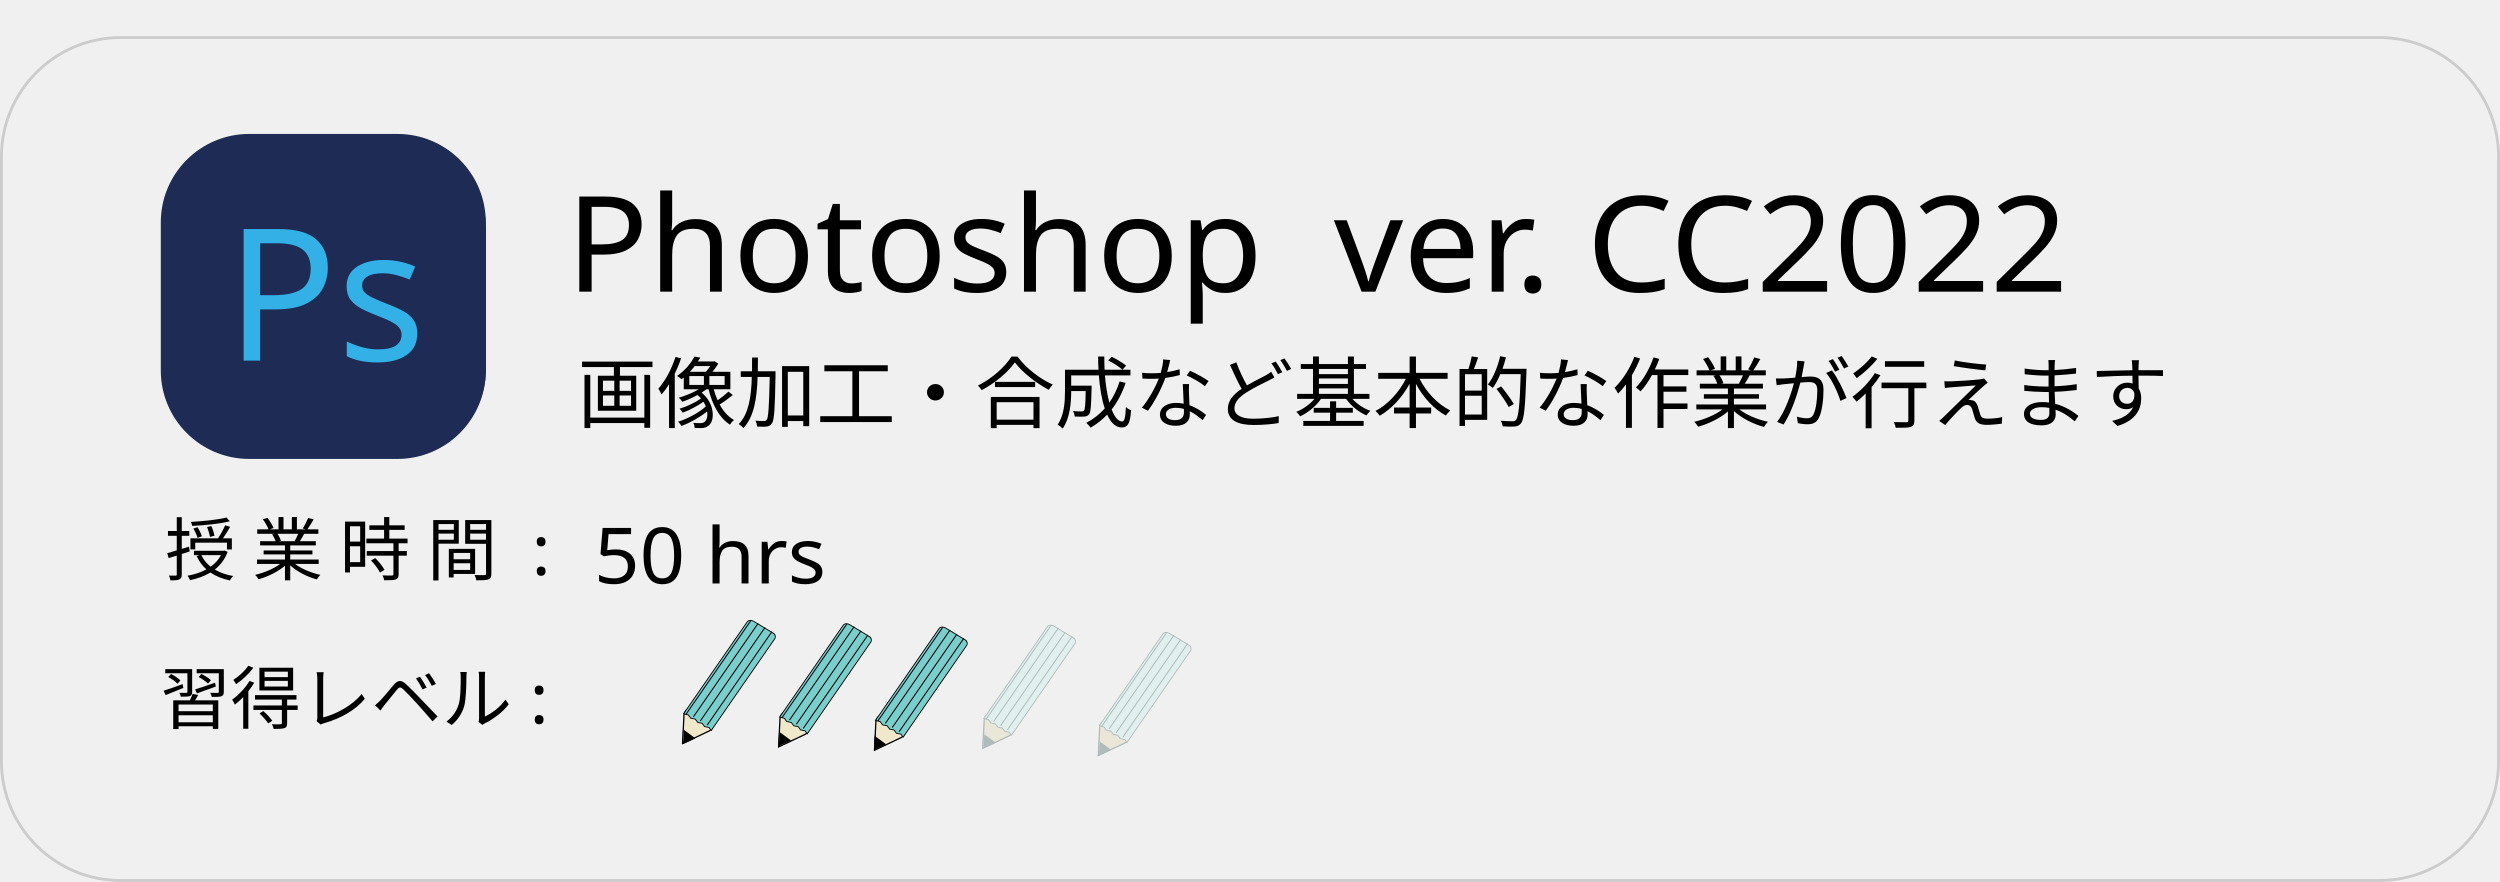
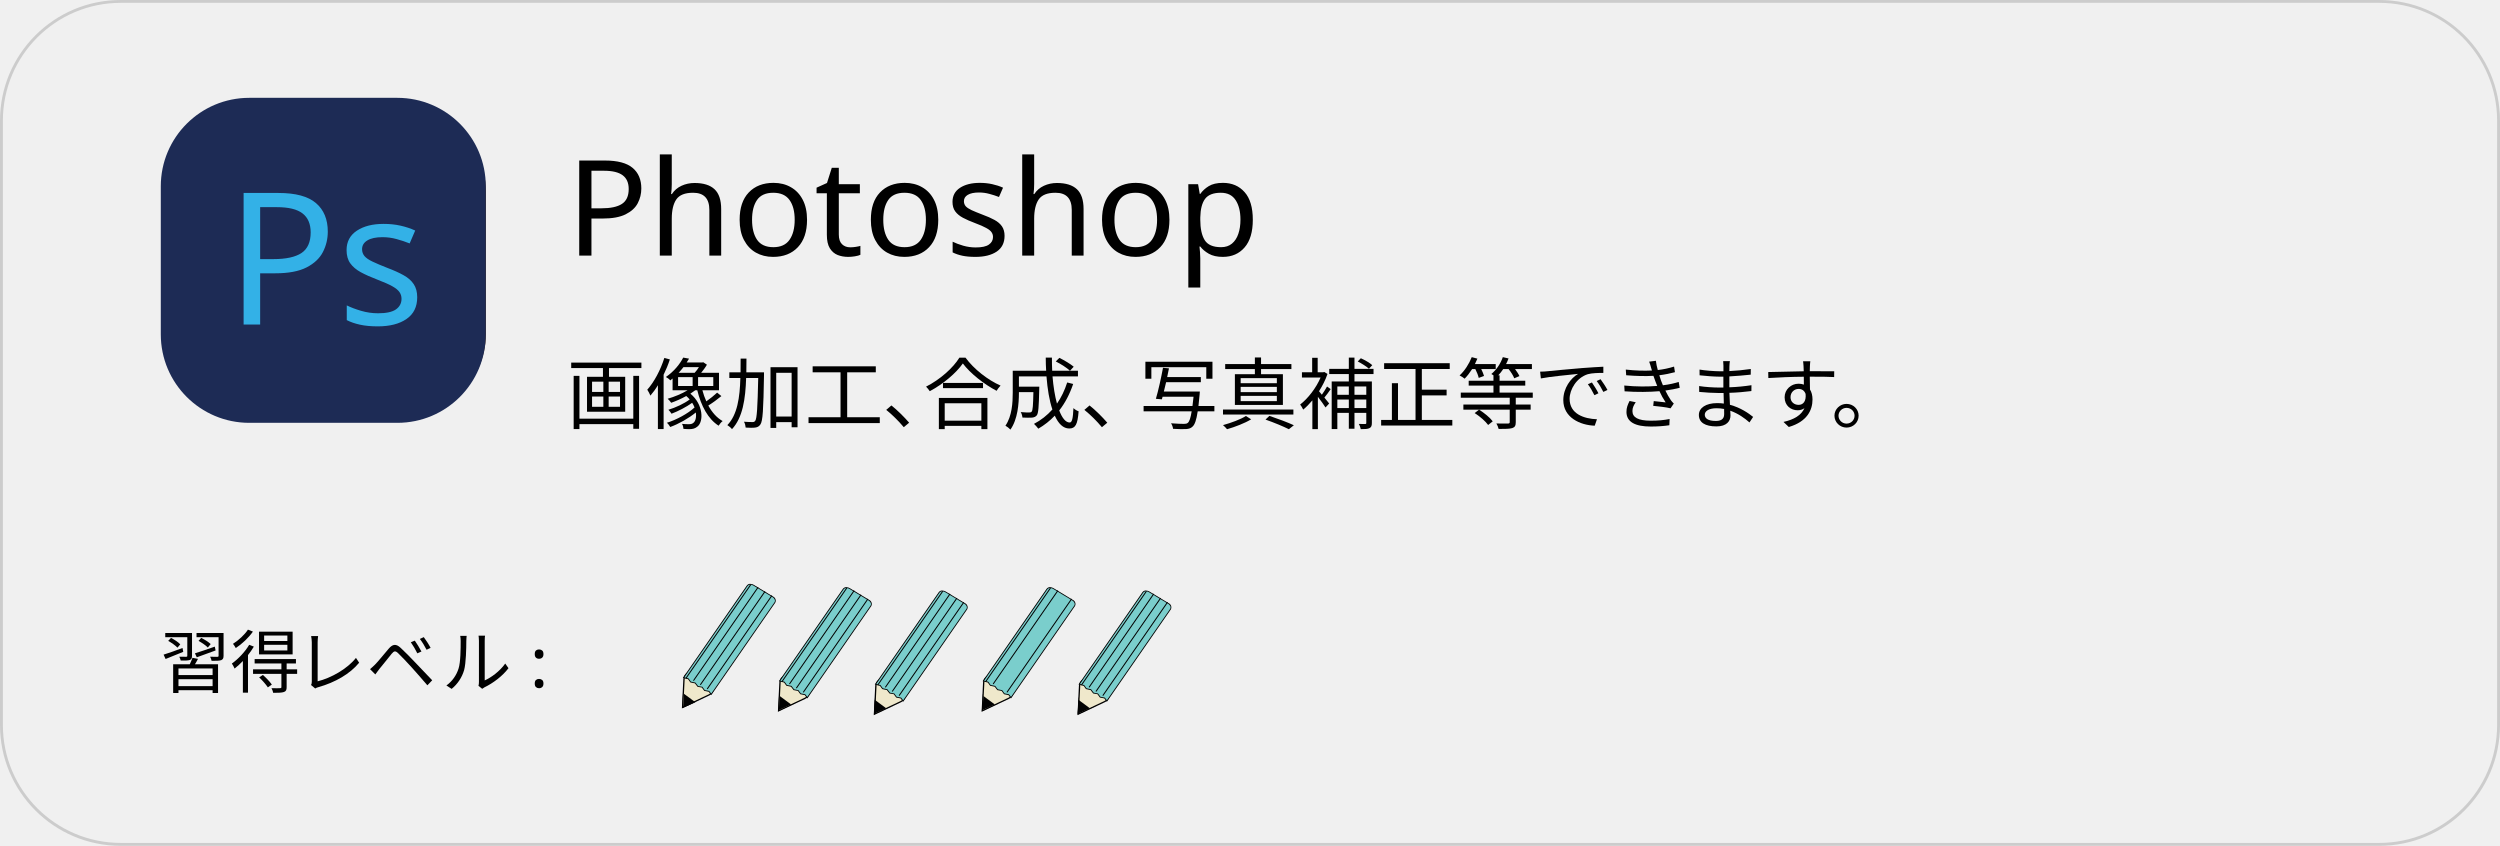
- <svg xmlns="http://www.w3.org/2000/svg" viewBox="0 0 600 211.665">
+ <svg xmlns="http://www.w3.org/2000/svg" id="_レイヤー_1" data-name="レイヤー 1" viewBox="0 0 600 203">
  <defs>
    <style>
      .cls-1 {
-         fill: #ccc;
-       }
- 
-       .cls-2, .cls-8 {
-         font-size: 16.498px;
-       }
- 
-       .cls-2, .cls-7, .cls-8 {
-         font-family: KozGoPr6N-Regular-83pv-RKSJ-H, Kozuka Gothic Pr6N;
+         letter-spacing: -.03em;
+       }
+ 
+       .cls-2 {
+         letter-spacing: -.08em;
      }

      .cls-3 {
-         letter-spacing: 0.25em;
+         letter-spacing: -.11em;
      }

      .cls-4 {
-         fill: #603813;
+         letter-spacing: -.07em;
      }

      .cls-5 {
-         font-size: 43.423px;
-         fill: #f7931e;
-         font-family: UDDigiKyokashoNK-B, UDDigiKyokashoNK B;
+         letter-spacing: -.48em;
      }

      .cls-6 {
-         font-size: 31.964px;
-         font-family: KozGoPr6N-Bold-83pv-RKSJ-H, Kozuka Gothic Pr6N;
+         letter-spacing: .25em;
+       }
+ 
+       .cls-6, .cls-7, .cls-8, .cls-9, .cls-10, .cls-11 {
+         isolation: isolate;
+       }
+ 
+       .cls-6, .cls-7, .cls-10, .cls-11 {
+         font-family: KozGoPr6N-Regular-90ms-RKSJ-H, 'Kozuka Gothic Pr6N';
+       }
+ 
+       .cls-6, .cls-10 {
+         font-size: 16.5px;
+       }
+ 
+       .cls-12 {
+         fill: #020202;
      }

      .cls-7 {
        font-size: 18.65px;
      }

+       .cls-13 {
+         letter-spacing: 0em;
+       }
+ 
      .cls-8 {
-         letter-spacing: 0.239em;
+         fill: #f7931e;
+         font-family: ArialMT, Arial;
+         font-size: 43.42px;
+       }
+ 
+       .cls-14 {
+         letter-spacing: -.02em;
      }

      .cls-9 {
-         letter-spacing: 0.489em;
-       }
- 
-       .cls-10 {
+         fill: #33b1e7;
+         font-family: DNPShueiNShogoMinStd-Hv-90ms-RKSJ-H, DNPShueiNShogoMinStd;
+         font-size: 44.23px;
+       }
+ 
+       .cls-15 {
+         fill: #603813;
+       }
+ 
+       .cls-16 {
+         letter-spacing: 0em;
+       }
+ 
+       .cls-17 {
+         letter-spacing: 0em;
+       }
+ 
+       .cls-18 {
+         fill: #efe8cb;
+       }
+ 
+       .cls-19 {
+         stroke: #000;
+         stroke-width: .24px;
+       }
+ 
+       .cls-19, .cls-20 {
+         fill: none;
+         stroke-miterlimit: 10;
+       }
+ 
+       .cls-21 {
+         fill: #ccc;
+       }
+ 
+       .cls-22 {
+         letter-spacing: -.04em;
+       }
+ 
+       .cls-23 {
+         letter-spacing: -.48em;
+       }
+ 
+       .cls-20 {
+         stroke: #eeeeef;
+         stroke-width: .73px;
+       }
+ 
+       .cls-24 {
        fill: #1d2b55;
      }

      .cls-11 {
-         font-size: 44.233px;
-         fill: #33b1e7;
-         font-family: DNPShueiNShogoMinStd-Hv-83pv-RKSJ-H, DNPShueiNShogoMinStd;
-       }
- 
-       .cls-12 {
-         fill: #020202;
-       }
- 
-       .cls-13 {
-         fill: #afbcbb;
-       }
- 
-       .cls-14, .cls-18, .cls-22 {
-         fill: none;
-       }
- 
-       .cls-14 {
-         stroke: #eeeeef;
-         stroke-width: 0.726px;
-       }
- 
-       .cls-14, .cls-17, .cls-18, .cls-21, .cls-22 {
-         stroke-miterlimit: 10;
-       }
- 
-       .cls-15 {
-         fill: #efe8cb;
-       }
- 
-       .cls-16 {
+         font-size: 31.96px;
+       }
+ 
+       .cls-25 {
        fill: #7acecc;
-       }
- 
-       .cls-17, .cls-21 {
-         fill: #fff;
-       }
- 
-       .cls-17, .cls-18 {
-         stroke: #000;
-       }
- 
-       .cls-17, .cls-18, .cls-21, .cls-22 {
-         stroke-width: 0.239px;
-       }
- 
-       .cls-19 {
-         fill: #eae6d8;
-       }
- 
-       .cls-20 {
-         fill: #e1efee;
-       }
- 
-       .cls-21, .cls-22 {
-         stroke: #afbcbb;
      }
    </style>
  </defs>
-   <g id="レイヤー_2" data-name="レイヤー 2">
-     <g id="レイヤー_1-2" data-name="レイヤー 1">
-       <g>
-         <path class="cls-1" d="M571.032,9.35a28.316,28.316,0,0,1,28.284,28.284V182.697A28.316,28.316,0,0,1,571.032,210.981H28.968A28.316,28.316,0,0,1,.684,182.697V37.634A28.316,28.316,0,0,1,28.968,9.35H571.032m0-.684H28.968A28.968,28.968,0,0,0,0,37.634V182.697a28.968,28.968,0,0,0,28.968,28.968H571.032A28.968,28.968,0,0,0,600,182.697V37.634A28.968,28.968,0,0,0,571.032,8.665Z" />
-         <text class="cls-2" transform="translate(38.45363 173.6027) scale(1.02381 1)">習得レベ<tspan class="cls-3" x="65.993" y="0">ル</tspan>
-           <tspan x="86.616" y="0">:　</tspan>
-         </text>
-         <path class="cls-4" d="M95.752,34.226h-34.984a20.654,20.654,0,0,0-20.893,20.407V88.804a20.654,20.654,0,0,0,20.893,20.407h34.984A20.654,20.654,0,0,0,116.645,88.804V54.634A20.655,20.655,0,0,0,95.752,34.226Z" />
-         <text class="cls-5" transform="translate(55.4214 86.75311) scale(1.10286 1)">Ai</text>
-         <text class="cls-6" transform="translate(135.8633 70.00214) scale(1.02381 1)">
-           <tspan xml:space="preserve">Photoshop  ver. CC2022</tspan>
-         </text>
-         <text />
-         <text class="cls-7" transform="translate(138.5821 101.2297) scale(1.02381 1)">
-           <tspan xml:space="preserve">画像加工・合成など基本的な作業が行えます               </tspan>
-         </text>
-         <text class="cls-8" transform="translate(39.67336 137.966) scale(1.02381 1)">授業時<tspan class="cls-9" x="61.324" y="0">間</tspan>
-           <tspan x="85.89" y="0">:</tspan>
-         </text>
-         <text class="cls-7" transform="translate(142.5816 140.0275) scale(1.02381 1)">　50 hrs</text>
-         <text />
-         <text />
-         <text />
-         <path class="cls-10" d="M59.819,32.145H95.363a21.228,21.228,0,0,1,21.228,21.228v35.544a21.228,21.228,0,0,1-21.228,21.228H59.819a21.228,21.228,0,0,1-21.228-21.228V53.373A21.228,21.228,0,0,1,59.819,32.145Z" />
-         <text class="cls-11" transform="translate(54.17472 86.55229)">Ps</text>
-         <text />
-         <polygon class="cls-12" points="163.949 174.451 167.624 176.68 163.703 178.572 163.949 174.451" />
-         <polygon class="cls-12" points="186.995 175.253 190.671 177.482 186.75 179.374 186.995 175.253" />
-         <polygon class="cls-12" points="210.003 176.053 213.678 178.282 209.758 180.174 210.003 176.053" />
-         <polygon class="cls-13" points="263.721 177.337 267.396 179.566 263.476 181.458 263.721 177.337" />
-         <line class="cls-14" x1="173.996" y1="168.492" x2="173.74" y2="164.767" />
-         <g>
-           <path class="cls-15" d="M164.155,171.641a1.717,1.717,0,0,1,2.609-1.385l3.569,2.163a1.72,1.72,0,0,1-.157,3.026l-6.36,3.006Z" />
-           <path d="M165.877,170.159a1.538,1.538,0,0,1,.807.229l3.569,2.163a1.565,1.565,0,0,1-.142,2.753l-6.127,2.895.326-6.551a1.568,1.568,0,0,1,1.567-1.489m0-.31a1.877,1.877,0,0,0-1.876,1.784l-.352,7.068,6.595-3.117a1.875,1.875,0,0,0,.171-3.299l-3.569-2.163a1.858,1.858,0,0,0-.968-.274Z" />
-         </g>
-         <g>
-           <path class="cls-16" d="M170.175,174.619l-1.122-.246-.529-.755-1.082-.221-.57-.781-1.156-.267-.493-.731-1.158-.319,15.276-22.062a.899.899,0,0,1,.762-.345,1.514,1.514,0,0,1,.771.224l4.601,2.788a1.261,1.261,0,0,1,.605.783.702.702,0,0,1-.101.558L170.7,175.309Z" />
-           <path d="M180.101,148.998h0a1.408,1.408,0,0,1,.717.208l4.6,2.787a1.171,1.171,0,0,1,.557.714.603.603,0,0,1-.084.477l-15.195,21.945-.437-.575-.049-.064-.079-.015-.977-.19-.545-.73-.05-.067-.083-.015-.935-.166-.586-.756-.048-.062-.077-.016-1.013-.211-.509-.707-.045-.062-.074-.019-.949-.243,15.188-21.934a.795.795,0,0,1,.675-.299m-0-.212a1.005,1.005,0,0,0-.849.39l-15.361,22.185,1.245.319.558.773,1.094.227.636.821,1.016.18.594.795,1.058.206.613.807,15.361-22.185a1.093,1.093,0,0,0-.537-1.492L180.928,149.025a1.611,1.611,0,0,0-.827-.239Z" />
-         </g>
-         <line class="cls-17" x1="164.599" y1="171.485" x2="180.192" y2="148.965" />
-         <line class="cls-18" x1="166.425" y1="172.022" x2="181.951" y2="149.6" />
-         <line class="cls-18" x1="168.077" y1="173.023" x2="183.602" y2="150.601" />
-         <line class="cls-18" x1="169.728" y1="174.023" x2="185.254" y2="151.601" />
-         <line class="cls-14" x1="197.043" y1="169.294" x2="196.787" y2="165.569" />
-         <g>
-           <path class="cls-15" d="M187.202,172.443a1.717,1.717,0,0,1,2.609-1.385l3.569,2.163a1.72,1.72,0,0,1-.157,3.026l-6.36,3.006Z" />
-           <path d="M188.924,170.961a1.538,1.538,0,0,1,.807.229l3.569,2.163a1.565,1.565,0,0,1-.142,2.753l-6.127,2.895.326-6.551a1.568,1.568,0,0,1,1.567-1.489m0-.31a1.877,1.877,0,0,0-1.876,1.784l-.352,7.068,6.595-3.117a1.875,1.875,0,0,0,.171-3.299l-3.569-2.163a1.858,1.858,0,0,0-.968-.274Z" />
-         </g>
-         <g>
-           <path class="cls-16" d="M193.222,175.42l-1.122-.246-.529-.754-1.082-.221-.57-.781-1.156-.267-.493-.731-1.158-.319,15.276-22.062a.899.899,0,0,1,.762-.345,1.512,1.512,0,0,1,.771.224l4.601,2.787a1.262,1.262,0,0,1,.605.783.703.703,0,0,1-.101.559l-15.278,22.064Z" />
-           <path d="M203.148,149.8h0a1.408,1.408,0,0,1,.717.208l4.6,2.787a1.171,1.171,0,0,1,.557.713.603.603,0,0,1-.084.477l-15.195,21.945-.437-.575-.049-.064-.079-.015-.977-.19-.545-.73-.05-.067-.083-.015-.935-.166-.586-.756-.048-.062-.077-.016-1.013-.211-.509-.707-.045-.062-.074-.019-.949-.243,15.188-21.934a.795.795,0,0,1,.675-.299m-0-.212a1.005,1.005,0,0,0-.849.39l-15.361,22.185,1.245.319.558.773,1.094.227.636.821,1.016.18.594.795,1.058.206.613.807,15.361-22.185a1.093,1.093,0,0,0-.537-1.492l-4.6-2.787a1.611,1.611,0,0,0-.827-.239Z" />
-         </g>
-         <line class="cls-17" x1="187.646" y1="172.286" x2="203.239" y2="149.767" />
-         <line class="cls-18" x1="189.472" y1="172.824" x2="204.998" y2="150.402" />
-         <line class="cls-18" x1="191.124" y1="173.825" x2="206.649" y2="151.403" />
-         <line class="cls-18" x1="192.775" y1="174.825" x2="208.301" y2="152.403" />
-         <line class="cls-14" x1="220.05" y1="170.094" x2="219.794" y2="166.369" />
-         <g>
-           <path class="cls-15" d="M210.21,173.243a1.717,1.717,0,0,1,2.609-1.385l3.568,2.163a1.72,1.72,0,0,1-.156,3.026l-6.361,3.005Z" />
-           <path d="M211.931,171.761a1.538,1.538,0,0,1,.807.229l3.569,2.163a1.565,1.565,0,0,1-.142,2.753l-6.127,2.895.326-6.551a1.569,1.569,0,0,1,1.567-1.489m0-.31a1.877,1.877,0,0,0-1.876,1.784l-.352,7.068,6.595-3.117a1.875,1.875,0,0,0,.171-3.299l-3.569-2.163a1.858,1.858,0,0,0-.968-.274Z" />
-         </g>
-         <g>
-           <path class="cls-16" d="M216.229,176.221l-1.121-.246-.529-.755-1.082-.221-.57-.781-1.156-.267-.493-.731-1.159-.319,15.276-22.062a.899.899,0,0,1,.762-.345,1.52,1.52,0,0,1,.772.224l4.6,2.788a1.258,1.258,0,0,1,.605.781.702.702,0,0,1-.101.56l-15.278,22.065Z" />
-           <path d="M226.156,150.6h0a1.408,1.408,0,0,1,.717.208l4.6,2.787a1.171,1.171,0,0,1,.557.713.603.603,0,0,1-.084.477l-15.195,21.945-.437-.575-.049-.064-.079-.015-.977-.19-.545-.73-.05-.067-.083-.015-.935-.166-.586-.756-.048-.062-.077-.016-1.013-.211-.509-.707-.045-.062-.074-.019-.949-.243,15.188-21.934a.795.795,0,0,1,.675-.299m-0-.212a1.005,1.005,0,0,0-.849.39l-15.361,22.185,1.245.319.558.773,1.094.227.636.821,1.016.18.594.795,1.058.206.613.807,15.361-22.185a1.093,1.093,0,0,0-.537-1.492l-4.6-2.787a1.611,1.611,0,0,0-.827-.239Z" />
-         </g>
-         <line class="cls-17" x1="210.654" y1="173.086" x2="226.247" y2="150.567" />
-         <line class="cls-18" x1="212.479" y1="173.624" x2="228.005" y2="151.202" />
-         <line class="cls-18" x1="214.131" y1="174.624" x2="229.656" y2="152.203" />
-         <line class="cls-18" x1="215.782" y1="175.625" x2="231.308" y2="153.203" />
-         <line class="cls-14" x1="273.769" y1="171.378" x2="273.512" y2="167.653" />
-         <g>
-           <path class="cls-19" d="M263.928,174.527a1.717,1.717,0,0,1,2.609-1.385l3.569,2.163a1.72,1.72,0,0,1-.157,3.026l-6.36,3.006Z" />
-           <path class="cls-13" d="M265.649,173.045a1.538,1.538,0,0,1,.807.229l3.569,2.163a1.565,1.565,0,0,1-.142,2.753l-6.127,2.895.326-6.551a1.568,1.568,0,0,1,1.567-1.489m0-.31a1.877,1.877,0,0,0-1.876,1.784l-.352,7.068,6.595-3.117a1.875,1.875,0,0,0,.171-3.299l-3.569-2.163a1.858,1.858,0,0,0-.968-.274Z" />
-         </g>
-         <g>
-           <path class="cls-20" d="M269.947,177.504l-1.122-.246-.529-.755-1.082-.221-.57-.781-1.156-.267-.493-.731-1.158-.319,15.276-22.062a.899.899,0,0,1,.762-.345,1.514,1.514,0,0,1,.771.224l4.601,2.788a1.26,1.26,0,0,1,.605.781.703.703,0,0,1-.1.561l-15.278,22.064Z" />
-           <path class="cls-13" d="M279.874,151.884h0a1.408,1.408,0,0,1,.717.208l4.6,2.787a1.172,1.172,0,0,1,.557.714.603.603,0,0,1-.084.477l-15.195,21.945-.437-.575-.049-.064-.079-.015-.977-.19-.545-.73-.05-.067-.083-.015-.935-.166-.586-.756-.048-.062-.077-.016-1.013-.211-.509-.707-.045-.062-.074-.019-.949-.243,15.188-21.934a.795.795,0,0,1,.675-.299m-0-.212a1.005,1.005,0,0,0-.849.39L263.664,174.247l1.245.319.558.773,1.094.227.636.821,1.016.18.594.795,1.058.206.613.807,15.361-22.185a1.093,1.093,0,0,0-.537-1.492l-4.6-2.787a1.611,1.611,0,0,0-.827-.239Z" />
-         </g>
-         <line class="cls-21" x1="264.372" y1="174.37" x2="279.965" y2="151.851" />
-         <line class="cls-22" x1="266.198" y1="174.908" x2="281.723" y2="152.486" />
-         <line class="cls-22" x1="267.849" y1="175.908" x2="283.375" y2="153.487" />
-         <line class="cls-22" x1="269.501" y1="176.909" x2="285.026" y2="154.487" />
-         <polygon class="cls-12" points="163.941 178.548 164.142 175.176 166.895 177.207 163.941 178.548" />
-         <polygon class="cls-12" points="186.918 179.073 187.119 175.701 189.872 177.732 186.918 179.073" />
-         <polygon class="cls-12" points="209.739 179.992 209.94 176.62 212.693 178.651 209.739 179.992" />
-         <polygon class="cls-13" points="263.739 181.319 263.94 177.947 266.693 179.978 263.739 181.319" />
-         <polygon class="cls-13" points="236.002 175.594 239.677 177.823 235.757 179.715 236.002 175.594" />
-         <line class="cls-14" x1="246.05" y1="169.635" x2="245.793" y2="165.91" />
-         <g>
-           <path class="cls-19" d="M236.209,172.784a1.717,1.717,0,0,1,2.609-1.385l3.569,2.163a1.721,1.721,0,0,1-.157,3.026l-6.361,3.006Z" />
-           <path class="cls-13" d="M237.93,171.302a1.538,1.538,0,0,1,.807.229l3.569,2.163a1.565,1.565,0,0,1-.142,2.753l-6.127,2.895.326-6.551a1.568,1.568,0,0,1,1.567-1.489m0-.31a1.877,1.877,0,0,0-1.876,1.784l-.352,7.068,6.595-3.117a1.875,1.875,0,0,0,.171-3.299l-3.569-2.163a1.858,1.858,0,0,0-.968-.274Z" />
-         </g>
-         <g>
-           <path class="cls-20" d="M242.228,175.762l-1.121-.246-.529-.755-1.082-.221-.57-.781-1.156-.266-.493-.731-1.159-.319,15.276-22.062a.9.9,0,0,1,.763-.345,1.514,1.514,0,0,1,.771.224l4.6,2.788a1.259,1.259,0,0,1,.605.782.7.7,0,0,1-.101.559l-15.278,22.065Z" />
-           <path class="cls-13" d="M252.155,150.141h0a1.408,1.408,0,0,1,.717.208l4.6,2.787a1.171,1.171,0,0,1,.557.714.603.603,0,0,1-.084.477l-15.195,21.945-.437-.575-.049-.064-.079-.015-.977-.19-.545-.73-.05-.067-.083-.015-.935-.166-.586-.756-.048-.062-.077-.016-1.013-.211-.509-.707-.045-.062-.074-.019-.949-.243,15.188-21.934a.795.795,0,0,1,.675-.299m-0-.212a1.005,1.005,0,0,0-.849.39l-15.361,22.185,1.245.319.558.773,1.094.227.636.821,1.016.18.594.795,1.058.206.613.807,15.361-22.185a1.093,1.093,0,0,0-.537-1.492l-4.6-2.787a1.611,1.611,0,0,0-.827-.239Z" />
-         </g>
-         <line class="cls-21" x1="236.653" y1="172.628" x2="252.246" y2="150.108" />
-         <line class="cls-22" x1="238.479" y1="173.165" x2="254.004" y2="150.743" />
-         <line class="cls-22" x1="240.13" y1="174.166" x2="255.656" y2="151.744" />
-         <line class="cls-22" x1="241.782" y1="175.166" x2="257.307" y2="152.745" />
-         <polygon class="cls-13" points="236.02 179.576 236.221 176.204 238.974 178.235 236.02 179.576" />
-       </g>
-     </g>
-   </g>
+   <path class="cls-21" d="M571.03.68c15.61.02,28.27,12.67,28.28,28.28v145.06c-.02,15.61-12.67,28.27-28.28,28.28H28.97c-15.61-.02-28.27-12.67-28.28-28.28V28.97C.7,13.35,13.35.7,28.97.68h542.06M571.03,0H28.97C12.97,0,0,12.97,0,28.97v145.06c0,16,12.97,28.97,28.97,28.97h542.06c16,0,28.97-12.97,28.97-28.97V28.97C600,12.97,587.03,0,571.03,0Z" />
+   <text class="cls-10" transform="translate(38.45 164.94) scale(1.02 1)">
+     <tspan x="0" y="0">習</tspan>
+     <tspan class="cls-4" x="16.5" y="0">得</tspan>
+     <tspan class="cls-13" x="31.84" y="0">レ</tspan>
+     <tspan x="48.5" y="0">ベ</tspan>
+   </text>
+   <text class="cls-6" transform="translate(106.02 164.94) scale(1.02 1)">
+     <tspan x="0" y="0">ル</tspan>
+   </text>
+   <text class="cls-10" transform="translate(127.13 164.94) scale(1.02 1)">
+     <tspan x="0" y="0">:　</tspan>
+   </text>
+   <path class="cls-15" d="M95.75,25.56h-34.98c-11.4-.13-20.76,9-20.89,20.41v34.17c.14,11.4,9.49,20.54,20.89,20.41h34.98c11.4.13,20.76-9,20.89-20.41v-34.17c-.14-11.4-9.49-20.54-20.89-20.41Z" />
+   <text class="cls-8" transform="translate(55.42 78.09) scale(1.1 1)">
+     <tspan x="0" y="0">Ai</tspan>
+   </text>
+   <text class="cls-11" transform="translate(135.86 61.34) scale(1.02 1)">
+     <tspan x="0" y="0">Photoshop</tspan>
+   </text>
+   <text class="cls-7" transform="translate(135.99 101.48) scale(1.02 1)">
+     <tspan x="0" y="0">画像加</tspan>
+     <tspan class="cls-14" x="55.95" y="0">工</tspan>
+     <tspan class="cls-5" x="74.23" y="0">、</tspan>
+     <tspan class="cls-16" x="83.93" y="0">合</tspan>
+     <tspan class="cls-14" x="102.58" y="0">成</tspan>
+     <tspan class="cls-5" x="120.85" y="0">、</tspan>
+     <tspan x="130.55" y="0" xml:space="preserve"> 写真補正</tspan>
+     <tspan class="cls-1" x="209.5" y="0">等</tspan>
+     <tspan class="cls-14" x="227.59" y="0">で</tspan>
+     <tspan class="cls-2" x="245.87" y="0">き</tspan>
+     <tspan class="cls-22" x="263.02" y="0">ま</tspan>
+     <tspan class="cls-3" x="280.93" y="0">す</tspan>
+     <tspan class="cls-23" x="297.53" y="0">。</tspan>
+     <tspan class="cls-17" x="307.23" y="0" xml:space="preserve">              </tspan>
+   </text>
+   <path class="cls-24" d="M59.82,23.48h35.54c11.72,0,21.23,9.5,21.23,21.23h0v35.54c0,11.72-9.5,21.23-21.23,21.23h-35.54c-11.72,0-21.23-9.5-21.23-21.23v-35.54c0-11.72,9.5-21.23,21.23-21.23h0Z" />
+   <text class="cls-9" transform="translate(54.17 77.89)">
+     <tspan x="0" y="0">Ps</tspan>
+   </text>
+   <polygon class="cls-12" points="163.95 165.79 167.62 168.01 163.7 169.91 163.95 165.79" />
+   <polygon class="cls-12" points="186.99 166.59 190.67 168.82 186.75 170.71 186.99 166.59" />
+   <polygon class="cls-12" points="210 167.39 213.68 169.62 209.76 171.51 210 167.39" />
+   <line class="cls-20" x1="174" y1="159.83" x2="173.74" y2="156.1" />
+   <path class="cls-18" d="M164.16,162.98c.04-.95.85-1.68,1.79-1.63.29.01.57.1.81.25l3.57,2.16c.81.49,1.07,1.55.58,2.36-.18.29-.43.52-.74.66l-6.36,3.01.34-6.81Z" />
+   <path d="M165.88,161.49c.29,0,.56.08.81.23l3.57,2.16c.74.45.98,1.41.53,2.15-.16.26-.39.47-.67.6l-6.13,2.9.33-6.55c.04-.83.73-1.49,1.57-1.49M165.88,161.18c-1,0-1.83.78-1.88,1.78l-.35,7.07,6.6-3.12c.94-.44,1.34-1.56.89-2.5-.16-.33-.41-.61-.72-.8l-3.57-2.16c-.29-.18-.63-.27-.97-.27h0Z" />
+   <path class="cls-25" d="M170.17,165.95l-1.12-.25-.53-.75-1.08-.22-.57-.78-1.16-.27-.49-.73-1.16-.32,15.28-22.06c.18-.23.47-.36.76-.35.27,0,.54.08.77.22l4.6,2.79c.3.17.52.45.61.78.05.19,0,.39-.1.56l-15.28,22.06-.53-.69Z" />
+   <path d="M180.1,140.33h0c.25,0,.5.08.72.21l4.6,2.79c.27.15.47.41.56.71.04.16,0,.34-.08.48l-15.2,21.94-.44-.57-.05-.06-.08-.02-.98-.19-.54-.73-.05-.07h-.08s-.94-.18-.94-.18l-.59-.76-.05-.06-.08-.02-1.01-.21-.51-.71-.04-.06-.07-.02-.95-.24,15.19-21.93c.16-.2.41-.32.67-.3M180.1,140.12c-.33-.02-.65.13-.85.39l-15.36,22.18,1.24.32.56.77,1.09.23.64.82,1.02.18.59.8,1.06.21.61.81,15.36-22.18c.27-.54.05-1.2-.49-1.47-.02,0-.03-.02-.05-.02l-4.6-2.79c-.25-.15-.53-.24-.83-.24h0Z" />
+   <line class="cls-19" x1="164.6" y1="162.82" x2="180.19" y2="140.3" />
+   <line class="cls-19" x1="166.43" y1="163.36" x2="181.95" y2="140.93" />
+   <line class="cls-19" x1="168.08" y1="164.36" x2="183.6" y2="141.94" />
+   <line class="cls-19" x1="169.73" y1="165.36" x2="185.25" y2="142.94" />
+   <line class="cls-20" x1="197.04" y1="160.63" x2="196.79" y2="156.9" />
+   <path class="cls-18" d="M187.2,163.78c.04-.95.85-1.68,1.79-1.63.29.01.57.1.81.25l3.57,2.16c.81.49,1.07,1.55.58,2.36-.18.29-.43.52-.74.66l-6.36,3.01.34-6.81Z" />
+   <path d="M188.92,162.3c.29,0,.56.08.81.23l3.57,2.16c.74.45.98,1.41.53,2.15-.16.26-.39.47-.67.6l-6.13,2.9.33-6.55c.04-.83.73-1.49,1.57-1.49M188.92,161.99c-1,0-1.83.78-1.88,1.78l-.35,7.07,6.6-3.12c.94-.44,1.34-1.56.89-2.5-.16-.33-.41-.61-.72-.8l-3.57-2.16c-.29-.18-.63-.27-.97-.27h0Z" />
+   <path class="cls-25" d="M193.22,166.75l-1.12-.25-.53-.75-1.08-.22-.57-.78-1.16-.27-.49-.73-1.16-.32,15.28-22.06c.18-.23.47-.36.76-.34.27,0,.54.08.77.22l4.6,2.79c.3.17.52.45.61.78.05.19,0,.39-.1.56l-15.28,22.06-.53-.69Z" />
+   <path d="M203.15,141.13h0c.25,0,.5.08.72.21l4.6,2.79c.27.15.47.41.56.71.04.16,0,.34-.08.48l-15.2,21.94-.44-.57-.05-.06-.08-.02-.98-.19-.54-.73-.05-.07h-.08s-.94-.18-.94-.18l-.59-.76-.05-.06-.08-.02-1.01-.21-.51-.71-.04-.06-.07-.02-.95-.24,15.19-21.93c.16-.2.41-.32.67-.3M203.15,140.92c-.33-.02-.65.13-.85.39l-15.36,22.18,1.24.32.56.77,1.09.23.64.82,1.02.18.59.8,1.06.21.61.81,15.36-22.18c.27-.54.05-1.2-.49-1.47-.02,0-.03-.02-.05-.02l-4.6-2.79c-.25-.15-.53-.24-.83-.24Z" />
+   <line class="cls-19" x1="187.65" y1="163.62" x2="203.24" y2="141.1" />
+   <line class="cls-19" x1="189.47" y1="164.16" x2="205" y2="141.74" />
+   <line class="cls-19" x1="191.12" y1="165.16" x2="206.65" y2="142.74" />
+   <line class="cls-19" x1="192.78" y1="166.16" x2="208.3" y2="143.74" />
+   <line class="cls-20" x1="220.05" y1="161.43" x2="219.79" y2="157.7" />
+   <path class="cls-18" d="M210.21,164.58c.04-.95.85-1.68,1.79-1.63.29.01.57.1.81.25l3.57,2.16c.81.49,1.07,1.55.58,2.36-.17.29-.43.52-.74.66l-6.36,3.01.34-6.81Z" />
+   <path d="M211.93,163.1c.29,0,.56.08.81.23l3.57,2.16c.74.45.98,1.41.53,2.15-.16.26-.39.47-.67.6l-6.13,2.9.33-6.55c.04-.83.73-1.49,1.57-1.49M211.93,162.79c-1,0-1.83.78-1.88,1.78l-.35,7.07,6.6-3.12c.94-.44,1.34-1.56.89-2.5-.16-.33-.41-.61-.72-.8l-3.57-2.16c-.29-.18-.63-.27-.97-.27h0Z" />
+   <path class="cls-25" d="M216.23,167.56l-1.12-.25-.53-.75-1.08-.22-.57-.78-1.16-.27-.49-.73-1.16-.32,15.28-22.06c.18-.23.47-.36.76-.34.27,0,.54.08.77.22l4.6,2.79c.3.17.52.45.61.78.05.19.01.4-.1.56l-15.28,22.06-.53-.69Z" />
+   <path d="M226.16,141.93h0c.25,0,.5.08.72.21l4.6,2.79c.27.15.47.41.56.71.04.16,0,.34-.08.48l-15.2,21.94-.44-.57-.05-.06-.08-.02-.98-.19-.54-.73-.05-.07h-.08s-.94-.18-.94-.18l-.59-.76-.05-.06-.08-.02-1.01-.21-.51-.71-.04-.06-.07-.02-.95-.24,15.19-21.93c.16-.2.41-.32.67-.3M226.16,141.72c-.33-.02-.65.13-.85.39l-15.36,22.18,1.24.32.56.77,1.09.23.64.82,1.02.18.59.8,1.06.21.61.81,15.36-22.18c.27-.54.05-1.2-.49-1.47-.02,0-.03-.02-.05-.02l-4.6-2.79c-.25-.15-.53-.24-.83-.24h0Z" />
+   <line class="cls-19" x1="210.65" y1="164.42" x2="226.25" y2="141.9" />
+   <line class="cls-19" x1="212.48" y1="164.96" x2="228" y2="142.54" />
+   <line class="cls-19" x1="214.13" y1="165.96" x2="229.66" y2="143.54" />
+   <line class="cls-19" x1="215.78" y1="166.96" x2="231.31" y2="144.54" />
+   <polygon class="cls-12" points="163.94 169.88 164.14 166.51 166.9 168.54 163.94 169.88" />
+   <polygon class="cls-12" points="186.92 170.41 187.12 167.04 189.87 169.07 186.92 170.41" />
+   <polygon class="cls-12" points="209.74 171.33 209.94 167.95 212.69 169.99 209.74 171.33" />
+   <polygon class="cls-12" points="235.88 166.59 239.56 168.82 235.64 170.71 235.88 166.59" />
+   <polygon class="cls-12" points="258.89 167.39 262.57 169.62 258.65 171.51 258.89 167.39" />
+   <line class="cls-20" x1="245.93" y1="160.63" x2="245.68" y2="156.9" />
+   <path class="cls-18" d="M236.09,163.78c.04-.95.85-1.68,1.79-1.63.29.01.57.1.81.25l3.57,2.16c.81.49,1.07,1.55.58,2.36-.18.29-.43.52-.74.66l-6.36,3.01.34-6.81Z" />
+   <path d="M237.81,162.3c.29,0,.56.08.81.23l3.57,2.16c.74.45.98,1.41.53,2.15-.16.26-.39.47-.67.6l-6.13,2.9.33-6.55c.04-.83.73-1.49,1.57-1.49M237.81,161.99c-1,0-1.83.78-1.88,1.78l-.35,7.07,6.6-3.12c.94-.44,1.34-1.56.89-2.5-.16-.33-.41-.61-.72-.8l-3.57-2.16c-.29-.18-.63-.27-.97-.27h0Z" />
+   <path class="cls-25" d="M242.11,166.75l-1.12-.25-.53-.75-1.08-.22-.57-.78-1.16-.27-.49-.73-1.16-.32,15.28-22.06c.18-.23.47-.36.76-.34.27,0,.54.08.77.22l4.6,2.79c.3.17.52.45.61.78.05.19,0,.39-.1.56l-15.28,22.06-.53-.69Z" />
+   <path d="M252.04,141.13h0c.25,0,.5.08.72.21l4.6,2.79c.27.15.47.41.56.71.04.16,0,.34-.08.48l-15.2,21.94-.44-.57-.05-.06-.08-.02-.98-.19-.54-.73-.05-.07h-.08s-.94-.18-.94-.18l-.59-.76-.05-.06-.08-.02-1.01-.21-.51-.71-.04-.06-.07-.02-.95-.24,15.19-21.93c.16-.2.41-.32.67-.3M252.04,140.92c-.33-.02-.65.13-.85.39l-15.36,22.18,1.24.32.56.77,1.09.23.64.82,1.02.18.59.8,1.06.21.61.81,15.36-22.18c.27-.54.05-1.2-.49-1.47-.02,0-.03-.02-.05-.02l-4.6-2.79c-.25-.15-.53-.24-.83-.24Z" />
+   <line class="cls-19" x1="236.54" y1="163.62" x2="252.13" y2="141.1" />
+   <line class="cls-19" x1="238.36" y1="164.16" x2="253.89" y2="141.74" />
+   <line class="cls-19" x1="241.66" y1="166.16" x2="257.19" y2="143.74" />
+   <line class="cls-20" x1="268.94" y1="161.43" x2="268.68" y2="157.7" />
+   <path class="cls-18" d="M259.1,164.58c.04-.95.85-1.68,1.79-1.63.29.01.57.1.81.25l3.57,2.16c.81.49,1.07,1.55.58,2.36-.17.29-.43.52-.74.66l-6.36,3.01.34-6.81Z" />
+   <path d="M260.82,163.1c.29,0,.56.08.81.23l3.57,2.16c.74.45.98,1.41.53,2.15-.16.26-.39.47-.67.6l-6.13,2.9.33-6.55c.04-.83.73-1.49,1.57-1.49M260.82,162.79c-1,0-1.83.78-1.88,1.78l-.35,7.07,6.6-3.12c.94-.44,1.34-1.56.89-2.5-.16-.33-.41-.61-.72-.8l-3.57-2.16c-.29-.18-.63-.27-.97-.27h0Z" />
+   <path class="cls-25" d="M265.12,167.56l-1.12-.25-.53-.75-1.08-.22-.57-.78-1.16-.27-.49-.73-1.16-.32,15.28-22.06c.18-.23.47-.36.76-.34.27,0,.54.08.77.22l4.6,2.79c.3.17.52.45.61.78.05.19.01.4-.1.56l-15.28,22.06-.53-.69Z" />
+   <path d="M275.05,141.93h0c.25,0,.5.08.72.21l4.6,2.79c.27.15.47.41.56.71.04.16,0,.34-.08.48l-15.2,21.94-.44-.57-.05-.06-.08-.02-.98-.19-.54-.73-.05-.07h-.08s-.94-.18-.94-.18l-.59-.76-.05-.06-.08-.02-1.01-.21-.51-.71-.04-.06-.07-.02-.95-.24,15.19-21.93c.16-.2.41-.32.67-.3M275.05,141.72c-.33-.02-.65.13-.85.39l-15.36,22.18,1.24.32.56.77,1.09.23.64.82,1.02.18.59.8,1.06.21.61.81,15.36-22.18c.27-.54.05-1.2-.49-1.47-.02,0-.03-.02-.05-.02l-4.6-2.79c-.25-.15-.53-.24-.83-.24h0Z" />
+   <line class="cls-19" x1="259.54" y1="164.42" x2="275.14" y2="141.9" />
+   <line class="cls-19" x1="261.37" y1="164.96" x2="276.89" y2="142.54" />
+   <line class="cls-19" x1="263.02" y1="165.96" x2="278.55" y2="143.54" />
+   <line class="cls-19" x1="264.67" y1="166.96" x2="280.2" y2="144.54" />
+   <polygon class="cls-12" points="235.81 170.41 236.01 167.04 238.76 169.07 235.81 170.41" />
+   <polygon class="cls-12" points="258.63 171.33 258.83 167.95 261.58 169.99 258.63 171.33" />
</svg>
